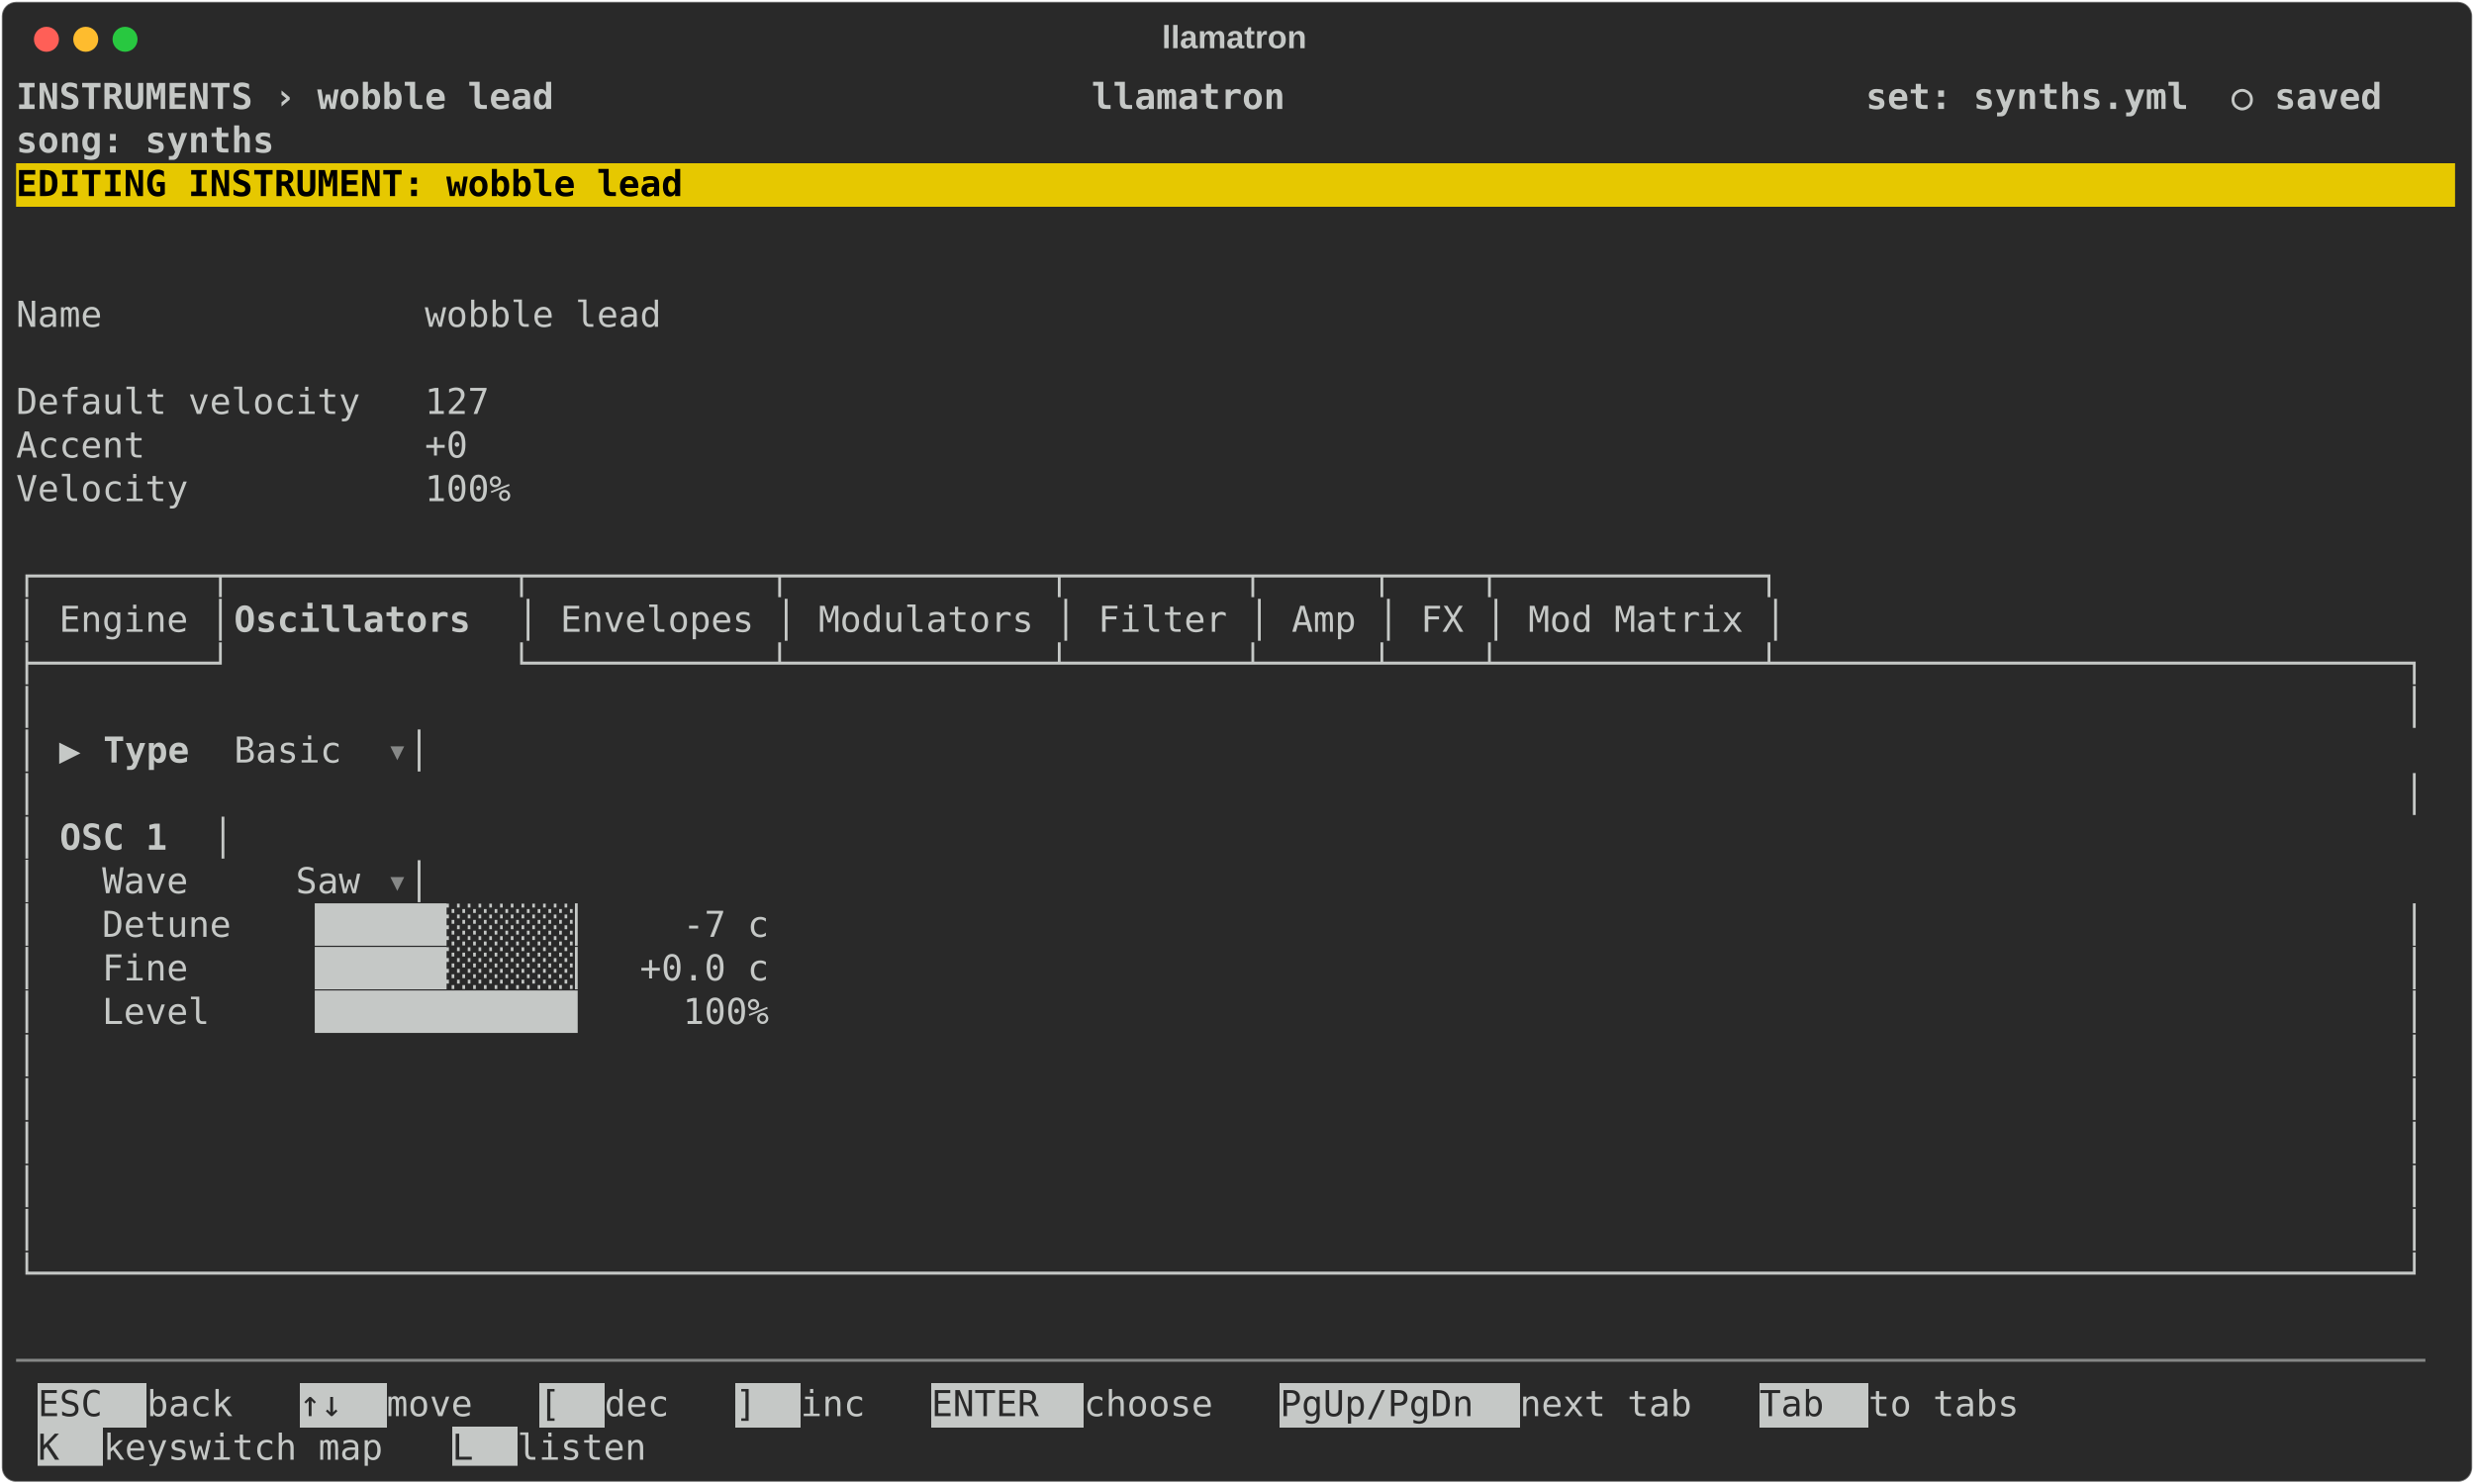
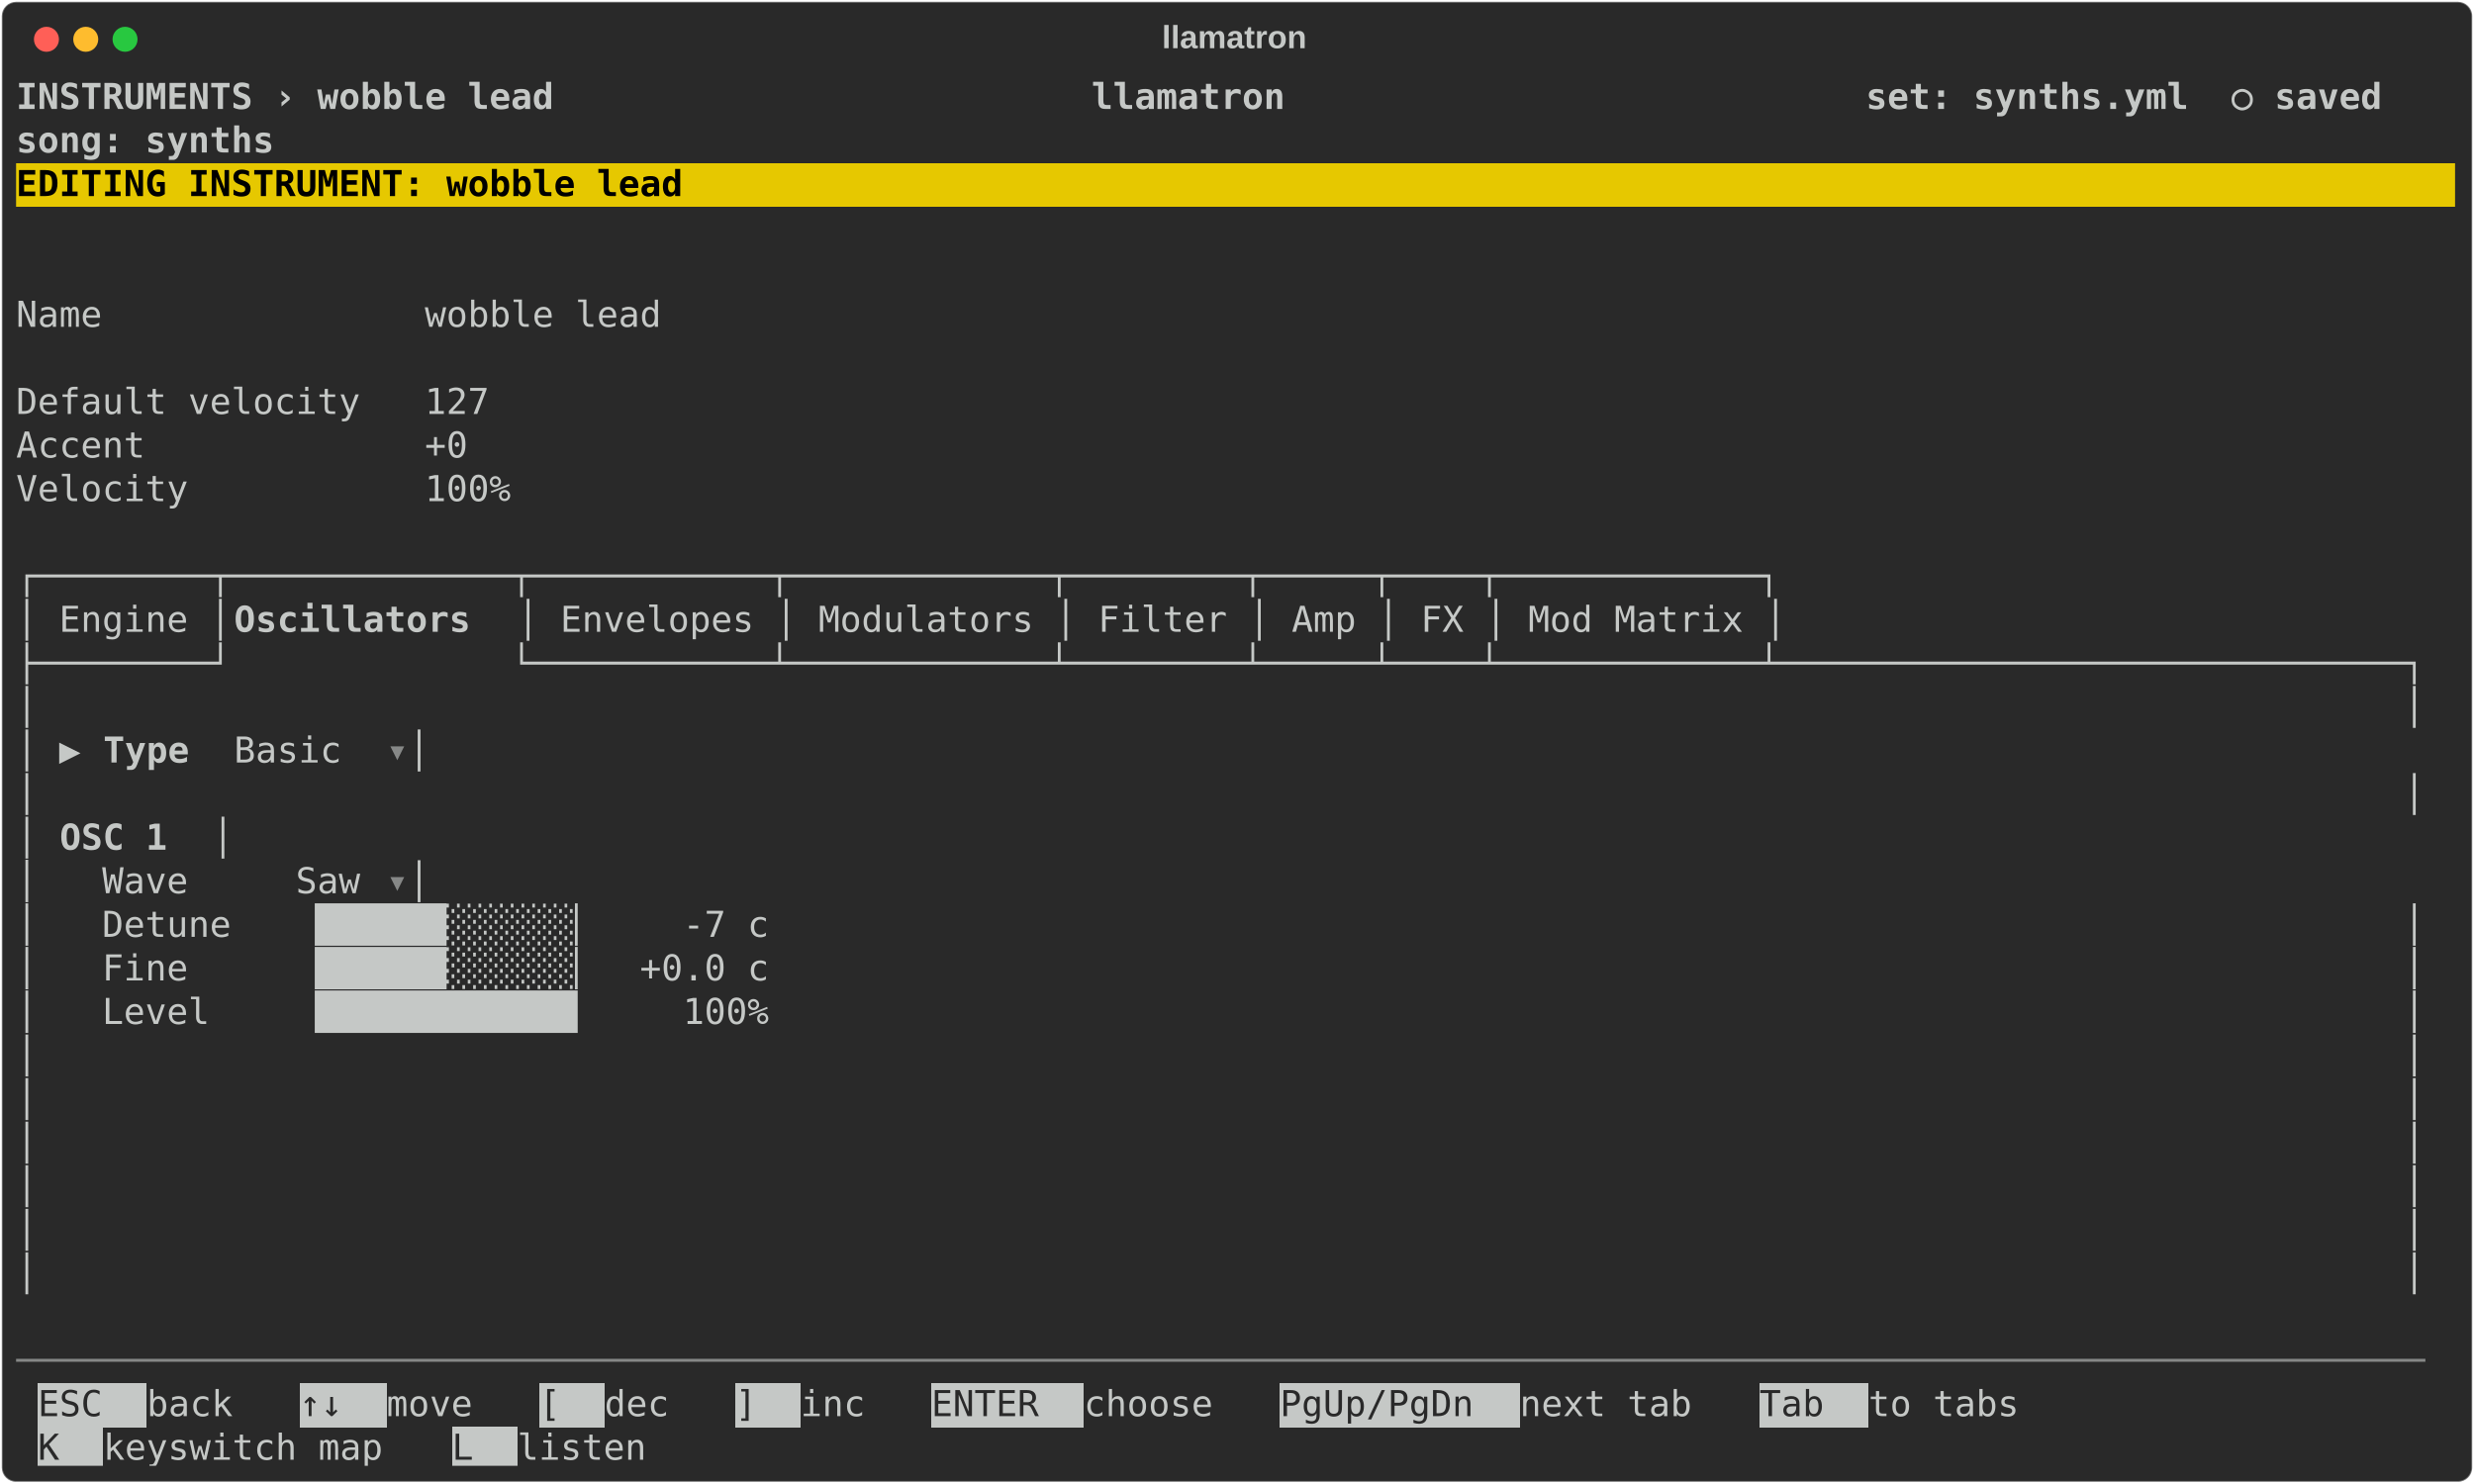
<svg xmlns="http://www.w3.org/2000/svg" class="rich-terminal" viewBox="0 0 1385 830.8">
  <style>

    @font-face {
        font-family: "Fira Code";
        src: local("FiraCode-Regular"),
                url("https://cdnjs.cloudflare.com/ajax/libs/firacode/6.2.0/woff2/FiraCode-Regular.woff2") format("woff2"),
                url("https://cdnjs.cloudflare.com/ajax/libs/firacode/6.2.0/woff/FiraCode-Regular.woff") format("woff");
        font-style: normal;
        font-weight: 400;
    }
    @font-face {
        font-family: "Fira Code";
        src: local("FiraCode-Bold"),
                url("https://cdnjs.cloudflare.com/ajax/libs/firacode/6.2.0/woff2/FiraCode-Bold.woff2") format("woff2"),
                url("https://cdnjs.cloudflare.com/ajax/libs/firacode/6.2.0/woff/FiraCode-Bold.woff") format("woff");
        font-style: bold;
        font-weight: 700;
    }

    .terminal-synth_oscillators-matrix {
        font-family: Fira Code, monospace;
        font-size: 20px;
        line-height: 24.4px;
        font-variant-east-asian: full-width;
    }

    .terminal-synth_oscillators-title {
        font-size: 18px;
        font-weight: bold;
        font-family: arial;
    }

    .terminal-synth_oscillators-r1 { fill: #c5c8c6;font-weight: bold }
.terminal-synth_oscillators-r2 { fill: #c5c8c6 }
.terminal-synth_oscillators-r3 { fill: #000000;font-weight: bold }
.terminal-synth_oscillators-r4 { fill: #868887 }
.terminal-synth_oscillators-r5 { fill: #292929 }
    </style>
  <defs>
    <clipPath id="terminal-synth_oscillators-clip-terminal">
      <rect x="0" y="0" width="1365.4" height="779.8" />
    </clipPath>
    <clipPath id="terminal-synth_oscillators-line-0">
      <rect x="0" y="1.5" width="1366.4" height="24.65" />
    </clipPath>
    <clipPath id="terminal-synth_oscillators-line-1">
      <rect x="0" y="25.9" width="1366.4" height="24.65" />
    </clipPath>
    <clipPath id="terminal-synth_oscillators-line-2">
      <rect x="0" y="50.3" width="1366.4" height="24.65" />
    </clipPath>
    <clipPath id="terminal-synth_oscillators-line-3">
      <rect x="0" y="74.7" width="1366.4" height="24.65" />
    </clipPath>
    <clipPath id="terminal-synth_oscillators-line-4">
      <rect x="0" y="99.1" width="1366.4" height="24.65" />
    </clipPath>
    <clipPath id="terminal-synth_oscillators-line-5">
      <rect x="0" y="123.5" width="1366.4" height="24.65" />
    </clipPath>
    <clipPath id="terminal-synth_oscillators-line-6">
      <rect x="0" y="147.9" width="1366.4" height="24.65" />
    </clipPath>
    <clipPath id="terminal-synth_oscillators-line-7">
      <rect x="0" y="172.3" width="1366.4" height="24.65" />
    </clipPath>
    <clipPath id="terminal-synth_oscillators-line-8">
      <rect x="0" y="196.7" width="1366.4" height="24.65" />
    </clipPath>
    <clipPath id="terminal-synth_oscillators-line-9">
      <rect x="0" y="221.1" width="1366.4" height="24.65" />
    </clipPath>
    <clipPath id="terminal-synth_oscillators-line-10">
      <rect x="0" y="245.5" width="1366.4" height="24.65" />
    </clipPath>
    <clipPath id="terminal-synth_oscillators-line-11">
      <rect x="0" y="269.9" width="1366.4" height="24.65" />
    </clipPath>
    <clipPath id="terminal-synth_oscillators-line-12">
      <rect x="0" y="294.3" width="1366.4" height="24.65" />
    </clipPath>
    <clipPath id="terminal-synth_oscillators-line-13">
      <rect x="0" y="318.7" width="1366.4" height="24.65" />
    </clipPath>
    <clipPath id="terminal-synth_oscillators-line-14">
      <rect x="0" y="343.1" width="1366.4" height="24.65" />
    </clipPath>
    <clipPath id="terminal-synth_oscillators-line-15">
      <rect x="0" y="367.5" width="1366.4" height="24.65" />
    </clipPath>
    <clipPath id="terminal-synth_oscillators-line-16">
      <rect x="0" y="391.9" width="1366.4" height="24.65" />
    </clipPath>
    <clipPath id="terminal-synth_oscillators-line-17">
      <rect x="0" y="416.3" width="1366.4" height="24.65" />
    </clipPath>
    <clipPath id="terminal-synth_oscillators-line-18">
      <rect x="0" y="440.7" width="1366.4" height="24.65" />
    </clipPath>
    <clipPath id="terminal-synth_oscillators-line-19">
      <rect x="0" y="465.1" width="1366.4" height="24.65" />
    </clipPath>
    <clipPath id="terminal-synth_oscillators-line-20">
      <rect x="0" y="489.5" width="1366.4" height="24.65" />
    </clipPath>
    <clipPath id="terminal-synth_oscillators-line-21">
      <rect x="0" y="513.9" width="1366.4" height="24.65" />
    </clipPath>
    <clipPath id="terminal-synth_oscillators-line-22">
      <rect x="0" y="538.3" width="1366.4" height="24.65" />
    </clipPath>
    <clipPath id="terminal-synth_oscillators-line-23">
      <rect x="0" y="562.7" width="1366.4" height="24.65" />
    </clipPath>
    <clipPath id="terminal-synth_oscillators-line-24">
      <rect x="0" y="587.1" width="1366.4" height="24.65" />
    </clipPath>
    <clipPath id="terminal-synth_oscillators-line-25">
      <rect x="0" y="611.5" width="1366.4" height="24.65" />
    </clipPath>
    <clipPath id="terminal-synth_oscillators-line-26">
      <rect x="0" y="635.9" width="1366.4" height="24.65" />
    </clipPath>
    <clipPath id="terminal-synth_oscillators-line-27">
      <rect x="0" y="660.3" width="1366.4" height="24.65" />
    </clipPath>
    <clipPath id="terminal-synth_oscillators-line-28">
      <rect x="0" y="684.7" width="1366.4" height="24.65" />
    </clipPath>
    <clipPath id="terminal-synth_oscillators-line-29">
      <rect x="0" y="709.1" width="1366.4" height="24.65" />
    </clipPath>
    <clipPath id="terminal-synth_oscillators-line-30">
      <rect x="0" y="733.5" width="1366.4" height="24.65" />
    </clipPath>
  </defs>
  <rect fill="#292929" stroke="rgba(255,255,255,0.35)" stroke-width="1" x="1" y="1" width="1383" height="828.8" rx="8" />
  <text class="terminal-synth_oscillators-title" fill="#c5c8c6" text-anchor="middle" x="691" y="27">llamatron</text>
  <g transform="translate(26,22)">
    <circle cx="0" cy="0" r="7" fill="#ff5f57" />
    <circle cx="22" cy="0" r="7" fill="#febc2e" />
    <circle cx="44" cy="0" r="7" fill="#28c840" />
  </g>
  <g transform="translate(9, 41)" clip-path="url(#terminal-synth_oscillators-clip-terminal)">
    <rect fill="#e6c800" x="0" y="50.3" width="1366.4" height="24.65" shape-rendering="crispEdges" />
    <rect fill="#c5c8c6" x="12.2" y="733.5" width="61" height="24.65" shape-rendering="crispEdges" />
    <rect fill="#c5c8c6" x="158.6" y="733.5" width="48.8" height="24.65" shape-rendering="crispEdges" />
    <rect fill="#c5c8c6" x="292.8" y="733.5" width="36.6" height="24.65" shape-rendering="crispEdges" />
    <rect fill="#c5c8c6" x="402.6" y="733.5" width="36.6" height="24.65" shape-rendering="crispEdges" />
    <rect fill="#c5c8c6" x="512.4" y="733.5" width="85.4" height="24.65" shape-rendering="crispEdges" />
    <rect fill="#c5c8c6" x="707.6" y="733.5" width="134.2" height="24.65" shape-rendering="crispEdges" />
    <rect fill="#c5c8c6" x="976" y="733.5" width="61" height="24.65" shape-rendering="crispEdges" />
    <rect fill="#c5c8c6" x="12.2" y="757.9" width="36.6" height="24.65" shape-rendering="crispEdges" />
    <rect fill="#c5c8c6" x="244" y="757.9" width="36.6" height="24.65" shape-rendering="crispEdges" />
    <g class="terminal-synth_oscillators-matrix">
      <text class="terminal-synth_oscillators-r1" x="0" y="20" textLength="1366.4" clip-path="url(#terminal-synth_oscillators-line-0)"> INSTRUMENTS › wobble lead                         llamatron                           set: synths.yml  ○ saved </text>
      <text class="terminal-synth_oscillators-r2" x="1366.4" y="20" textLength="12.2" clip-path="url(#terminal-synth_oscillators-line-0)">
</text>
      <text class="terminal-synth_oscillators-r1" x="0" y="44.4" textLength="1366.4" clip-path="url(#terminal-synth_oscillators-line-1)">                                                                                       song: synths             </text>
      <text class="terminal-synth_oscillators-r2" x="1366.4" y="44.4" textLength="12.2" clip-path="url(#terminal-synth_oscillators-line-1)">
</text>
      <text class="terminal-synth_oscillators-r3" x="0" y="68.8" textLength="1366.4" clip-path="url(#terminal-synth_oscillators-line-2)"> EDITING INSTRUMENT: wobble lead                                                                                </text>
      <text class="terminal-synth_oscillators-r2" x="1366.4" y="68.8" textLength="12.2" clip-path="url(#terminal-synth_oscillators-line-2)">
</text>
      <text class="terminal-synth_oscillators-r2" x="1366.4" y="93.2" textLength="12.2" clip-path="url(#terminal-synth_oscillators-line-3)">
</text>
      <text class="terminal-synth_oscillators-r2" x="1366.4" y="117.6" textLength="12.2" clip-path="url(#terminal-synth_oscillators-line-4)">
</text>
      <text class="terminal-synth_oscillators-r2" x="0" y="142" textLength="402.6" clip-path="url(#terminal-synth_oscillators-line-5)">  Name               wobble lead </text>
      <text class="terminal-synth_oscillators-r2" x="1366.4" y="142" textLength="12.2" clip-path="url(#terminal-synth_oscillators-line-5)">
</text>
      <text class="terminal-synth_oscillators-r2" x="1366.4" y="166.4" textLength="12.2" clip-path="url(#terminal-synth_oscillators-line-6)">
</text>
      <text class="terminal-synth_oscillators-r2" x="0" y="190.8" textLength="305" clip-path="url(#terminal-synth_oscillators-line-7)">  Default velocity   127 </text>
      <text class="terminal-synth_oscillators-r2" x="1366.4" y="190.8" textLength="12.2" clip-path="url(#terminal-synth_oscillators-line-7)">
</text>
      <text class="terminal-synth_oscillators-r2" x="0" y="215.2" textLength="292.8" clip-path="url(#terminal-synth_oscillators-line-8)">  Accent             +0 </text>
      <text class="terminal-synth_oscillators-r2" x="1366.4" y="215.2" textLength="12.2" clip-path="url(#terminal-synth_oscillators-line-8)">
</text>
      <text class="terminal-synth_oscillators-r2" x="0" y="239.6" textLength="317.2" clip-path="url(#terminal-synth_oscillators-line-9)">  Velocity           100% </text>
      <text class="terminal-synth_oscillators-r2" x="1366.4" y="239.6" textLength="12.2" clip-path="url(#terminal-synth_oscillators-line-9)">
</text>
      <text class="terminal-synth_oscillators-r2" x="1366.4" y="264" textLength="12.2" clip-path="url(#terminal-synth_oscillators-line-10)">
</text>
      <text class="terminal-synth_oscillators-r2" x="0" y="288.4" textLength="1000.4" clip-path="url(#terminal-synth_oscillators-line-11)">┌────────┬─────────────┬───────────┬────────────┬────────┬─────┬────┬────────────┐</text>
      <text class="terminal-synth_oscillators-r2" x="1366.4" y="288.4" textLength="12.2" clip-path="url(#terminal-synth_oscillators-line-11)">
</text>
      <text class="terminal-synth_oscillators-r2" x="0" y="312.8" textLength="122" clip-path="url(#terminal-synth_oscillators-line-12)">│ Engine │</text>
      <text class="terminal-synth_oscillators-r1" x="122" y="312.8" textLength="158.6" clip-path="url(#terminal-synth_oscillators-line-12)"> Oscillators </text>
      <text class="terminal-synth_oscillators-r2" x="280.6" y="312.8" textLength="719.8" clip-path="url(#terminal-synth_oscillators-line-12)">│ Envelopes │ Modulators │ Filter │ Amp │ FX │ Mod Matrix │</text>
      <text class="terminal-synth_oscillators-r2" x="1366.4" y="312.8" textLength="12.2" clip-path="url(#terminal-synth_oscillators-line-12)">
</text>
      <text class="terminal-synth_oscillators-r2" x="0" y="337.2" textLength="1366.4" clip-path="url(#terminal-synth_oscillators-line-13)">├────────┘             └───────────┴────────────┴────────┴─────┴────┴────────────┴─────────────────────────────┐</text>
      <text class="terminal-synth_oscillators-r2" x="1366.4" y="337.2" textLength="12.2" clip-path="url(#terminal-synth_oscillators-line-13)">
</text>
      <text class="terminal-synth_oscillators-r2" x="0" y="361.6" textLength="1366.4" clip-path="url(#terminal-synth_oscillators-line-14)">│                                                                                                              │</text>
      <text class="terminal-synth_oscillators-r2" x="1366.4" y="361.6" textLength="12.2" clip-path="url(#terminal-synth_oscillators-line-14)">
</text>
      <text class="terminal-synth_oscillators-r2" x="0" y="386" textLength="48.8" clip-path="url(#terminal-synth_oscillators-line-15)">│ ▶ </text>
      <text class="terminal-synth_oscillators-r1" x="48.8" y="386" textLength="73.2" clip-path="url(#terminal-synth_oscillators-line-15)">Type  </text>
      <text class="terminal-synth_oscillators-r2" x="122" y="386" textLength="85.4" clip-path="url(#terminal-synth_oscillators-line-15)"> Basic </text>
      <text class="terminal-synth_oscillators-r4" x="207.4" y="386" textLength="12.2" clip-path="url(#terminal-synth_oscillators-line-15)">▾</text>
      <text class="terminal-synth_oscillators-r2" x="219.6" y="386" textLength="1146.8" clip-path="url(#terminal-synth_oscillators-line-15)">                                                                                             │</text>
      <text class="terminal-synth_oscillators-r2" x="1366.4" y="386" textLength="12.2" clip-path="url(#terminal-synth_oscillators-line-15)">
</text>
      <text class="terminal-synth_oscillators-r2" x="0" y="410.4" textLength="1366.4" clip-path="url(#terminal-synth_oscillators-line-16)">│                                                                                                              │</text>
      <text class="terminal-synth_oscillators-r2" x="1366.4" y="410.4" textLength="12.2" clip-path="url(#terminal-synth_oscillators-line-16)">
</text>
      <text class="terminal-synth_oscillators-r2" x="0" y="434.8" textLength="24.4" clip-path="url(#terminal-synth_oscillators-line-17)">│ </text>
      <text class="terminal-synth_oscillators-r1" x="24.4" y="434.8" textLength="85.4" clip-path="url(#terminal-synth_oscillators-line-17)">  OSC 1</text>
      <text class="terminal-synth_oscillators-r2" x="109.8" y="434.8" textLength="1256.6" clip-path="url(#terminal-synth_oscillators-line-17)">                                                                                                      │</text>
      <text class="terminal-synth_oscillators-r2" x="1366.4" y="434.8" textLength="12.2" clip-path="url(#terminal-synth_oscillators-line-17)">
</text>
      <text class="terminal-synth_oscillators-r2" x="0" y="459.2" textLength="207.4" clip-path="url(#terminal-synth_oscillators-line-18)">│   Wave     Saw </text>
      <text class="terminal-synth_oscillators-r4" x="207.4" y="459.2" textLength="12.2" clip-path="url(#terminal-synth_oscillators-line-18)">▾</text>
      <text class="terminal-synth_oscillators-r2" x="219.6" y="459.2" textLength="1146.8" clip-path="url(#terminal-synth_oscillators-line-18)">                                                                                             │</text>
      <text class="terminal-synth_oscillators-r2" x="1366.4" y="459.2" textLength="12.2" clip-path="url(#terminal-synth_oscillators-line-18)">
</text>
      <text class="terminal-synth_oscillators-r2" x="0" y="483.6" textLength="1366.4" clip-path="url(#terminal-synth_oscillators-line-19)">│   Detune   ▕██████░░░░░░▏    -7 c                                                                            │</text>
      <text class="terminal-synth_oscillators-r2" x="1366.4" y="483.6" textLength="12.2" clip-path="url(#terminal-synth_oscillators-line-19)">
</text>
      <text class="terminal-synth_oscillators-r2" x="0" y="508" textLength="1366.4" clip-path="url(#terminal-synth_oscillators-line-20)">│   Fine     ▕██████░░░░░░▏  +0.0 c                                                                            │</text>
      <text class="terminal-synth_oscillators-r2" x="1366.4" y="508" textLength="12.2" clip-path="url(#terminal-synth_oscillators-line-20)">
</text>
      <text class="terminal-synth_oscillators-r2" x="0" y="532.4" textLength="1366.4" clip-path="url(#terminal-synth_oscillators-line-21)">│   Level    ▕████████████▏    100%                                                                            │</text>
      <text class="terminal-synth_oscillators-r2" x="1366.4" y="532.4" textLength="12.2" clip-path="url(#terminal-synth_oscillators-line-21)">
</text>
      <text class="terminal-synth_oscillators-r2" x="0" y="556.8" textLength="1366.4" clip-path="url(#terminal-synth_oscillators-line-22)">│                                                                                                              │</text>
      <text class="terminal-synth_oscillators-r2" x="1366.4" y="556.8" textLength="12.2" clip-path="url(#terminal-synth_oscillators-line-22)">
</text>
      <text class="terminal-synth_oscillators-r2" x="0" y="581.2" textLength="1366.4" clip-path="url(#terminal-synth_oscillators-line-23)">│                                                                                                              │</text>
      <text class="terminal-synth_oscillators-r2" x="1366.4" y="581.2" textLength="12.2" clip-path="url(#terminal-synth_oscillators-line-23)">
</text>
      <text class="terminal-synth_oscillators-r2" x="0" y="605.6" textLength="1366.4" clip-path="url(#terminal-synth_oscillators-line-24)">│                                                                                                              │</text>
      <text class="terminal-synth_oscillators-r2" x="1366.4" y="605.6" textLength="12.2" clip-path="url(#terminal-synth_oscillators-line-24)">
</text>
      <text class="terminal-synth_oscillators-r2" x="0" y="630" textLength="1366.4" clip-path="url(#terminal-synth_oscillators-line-25)">│                                                                                                              │</text>
      <text class="terminal-synth_oscillators-r2" x="1366.4" y="630" textLength="12.2" clip-path="url(#terminal-synth_oscillators-line-25)">
</text>
      <text class="terminal-synth_oscillators-r2" x="0" y="654.4" textLength="1366.4" clip-path="url(#terminal-synth_oscillators-line-26)">│                                                                                                              │</text>
      <text class="terminal-synth_oscillators-r2" x="1366.4" y="654.4" textLength="12.2" clip-path="url(#terminal-synth_oscillators-line-26)">
</text>
-       <text class="terminal-synth_oscillators-r2" x="0" y="678.8" textLength="1366.4" clip-path="url(#terminal-synth_oscillators-line-27)">└──────────────────────────────────────────────────────────────────────────────────────────────────────────────┘</text>
+       <text class="terminal-synth_oscillators-r2" x="0" y="678.8" textLength="1366.4" clip-path="url(#terminal-synth_oscillators-line-27)">│                                                                                                              │</text>
      <text class="terminal-synth_oscillators-r2" x="1366.4" y="678.8" textLength="12.2" clip-path="url(#terminal-synth_oscillators-line-27)">
</text>
      <text class="terminal-synth_oscillators-r2" x="1366.4" y="703.2" textLength="12.2" clip-path="url(#terminal-synth_oscillators-line-28)">
</text>
      <text class="terminal-synth_oscillators-r4" x="0" y="727.6" textLength="1366.4" clip-path="url(#terminal-synth_oscillators-line-29)">────────────────────────────────────────────────────────────────────────────────────────────────────────────────</text>
      <text class="terminal-synth_oscillators-r2" x="1366.4" y="727.6" textLength="12.2" clip-path="url(#terminal-synth_oscillators-line-29)">
</text>
      <text class="terminal-synth_oscillators-r5" x="12.2" y="752" textLength="61" clip-path="url(#terminal-synth_oscillators-line-30)"> ESC </text>
      <text class="terminal-synth_oscillators-r2" x="73.2" y="752" textLength="85.4" clip-path="url(#terminal-synth_oscillators-line-30)"> back  </text>
      <text class="terminal-synth_oscillators-r5" x="158.6" y="752" textLength="48.8" clip-path="url(#terminal-synth_oscillators-line-30)"> ↑↓ </text>
      <text class="terminal-synth_oscillators-r2" x="207.4" y="752" textLength="85.4" clip-path="url(#terminal-synth_oscillators-line-30)"> move  </text>
      <text class="terminal-synth_oscillators-r5" x="292.8" y="752" textLength="36.6" clip-path="url(#terminal-synth_oscillators-line-30)"> [ </text>
      <text class="terminal-synth_oscillators-r2" x="329.4" y="752" textLength="73.2" clip-path="url(#terminal-synth_oscillators-line-30)"> dec  </text>
      <text class="terminal-synth_oscillators-r5" x="402.6" y="752" textLength="36.6" clip-path="url(#terminal-synth_oscillators-line-30)"> ] </text>
      <text class="terminal-synth_oscillators-r2" x="439.2" y="752" textLength="73.2" clip-path="url(#terminal-synth_oscillators-line-30)"> inc  </text>
      <text class="terminal-synth_oscillators-r5" x="512.4" y="752" textLength="85.4" clip-path="url(#terminal-synth_oscillators-line-30)"> ENTER </text>
      <text class="terminal-synth_oscillators-r2" x="597.8" y="752" textLength="109.8" clip-path="url(#terminal-synth_oscillators-line-30)"> choose  </text>
      <text class="terminal-synth_oscillators-r5" x="707.6" y="752" textLength="134.2" clip-path="url(#terminal-synth_oscillators-line-30)"> PgUp/PgDn </text>
      <text class="terminal-synth_oscillators-r2" x="841.8" y="752" textLength="134.2" clip-path="url(#terminal-synth_oscillators-line-30)"> next tab  </text>
      <text class="terminal-synth_oscillators-r5" x="976" y="752" textLength="61" clip-path="url(#terminal-synth_oscillators-line-30)"> Tab </text>
      <text class="terminal-synth_oscillators-r2" x="1037" y="752" textLength="122" clip-path="url(#terminal-synth_oscillators-line-30)"> to tabs  </text>
      <text class="terminal-synth_oscillators-r2" x="1366.4" y="752" textLength="12.2" clip-path="url(#terminal-synth_oscillators-line-30)">
</text>
      <text class="terminal-synth_oscillators-r5" x="12.2" y="776.4" textLength="36.6" clip-path="url(#terminal-synth_oscillators-line-31)"> K </text>
      <text class="terminal-synth_oscillators-r2" x="48.8" y="776.4" textLength="195.2" clip-path="url(#terminal-synth_oscillators-line-31)"> keyswitch map  </text>
      <text class="terminal-synth_oscillators-r5" x="244" y="776.4" textLength="36.6" clip-path="url(#terminal-synth_oscillators-line-31)"> L </text>
      <text class="terminal-synth_oscillators-r2" x="280.6" y="776.4" textLength="109.8" clip-path="url(#terminal-synth_oscillators-line-31)"> listen  </text>
    </g>
  </g>
</svg>
